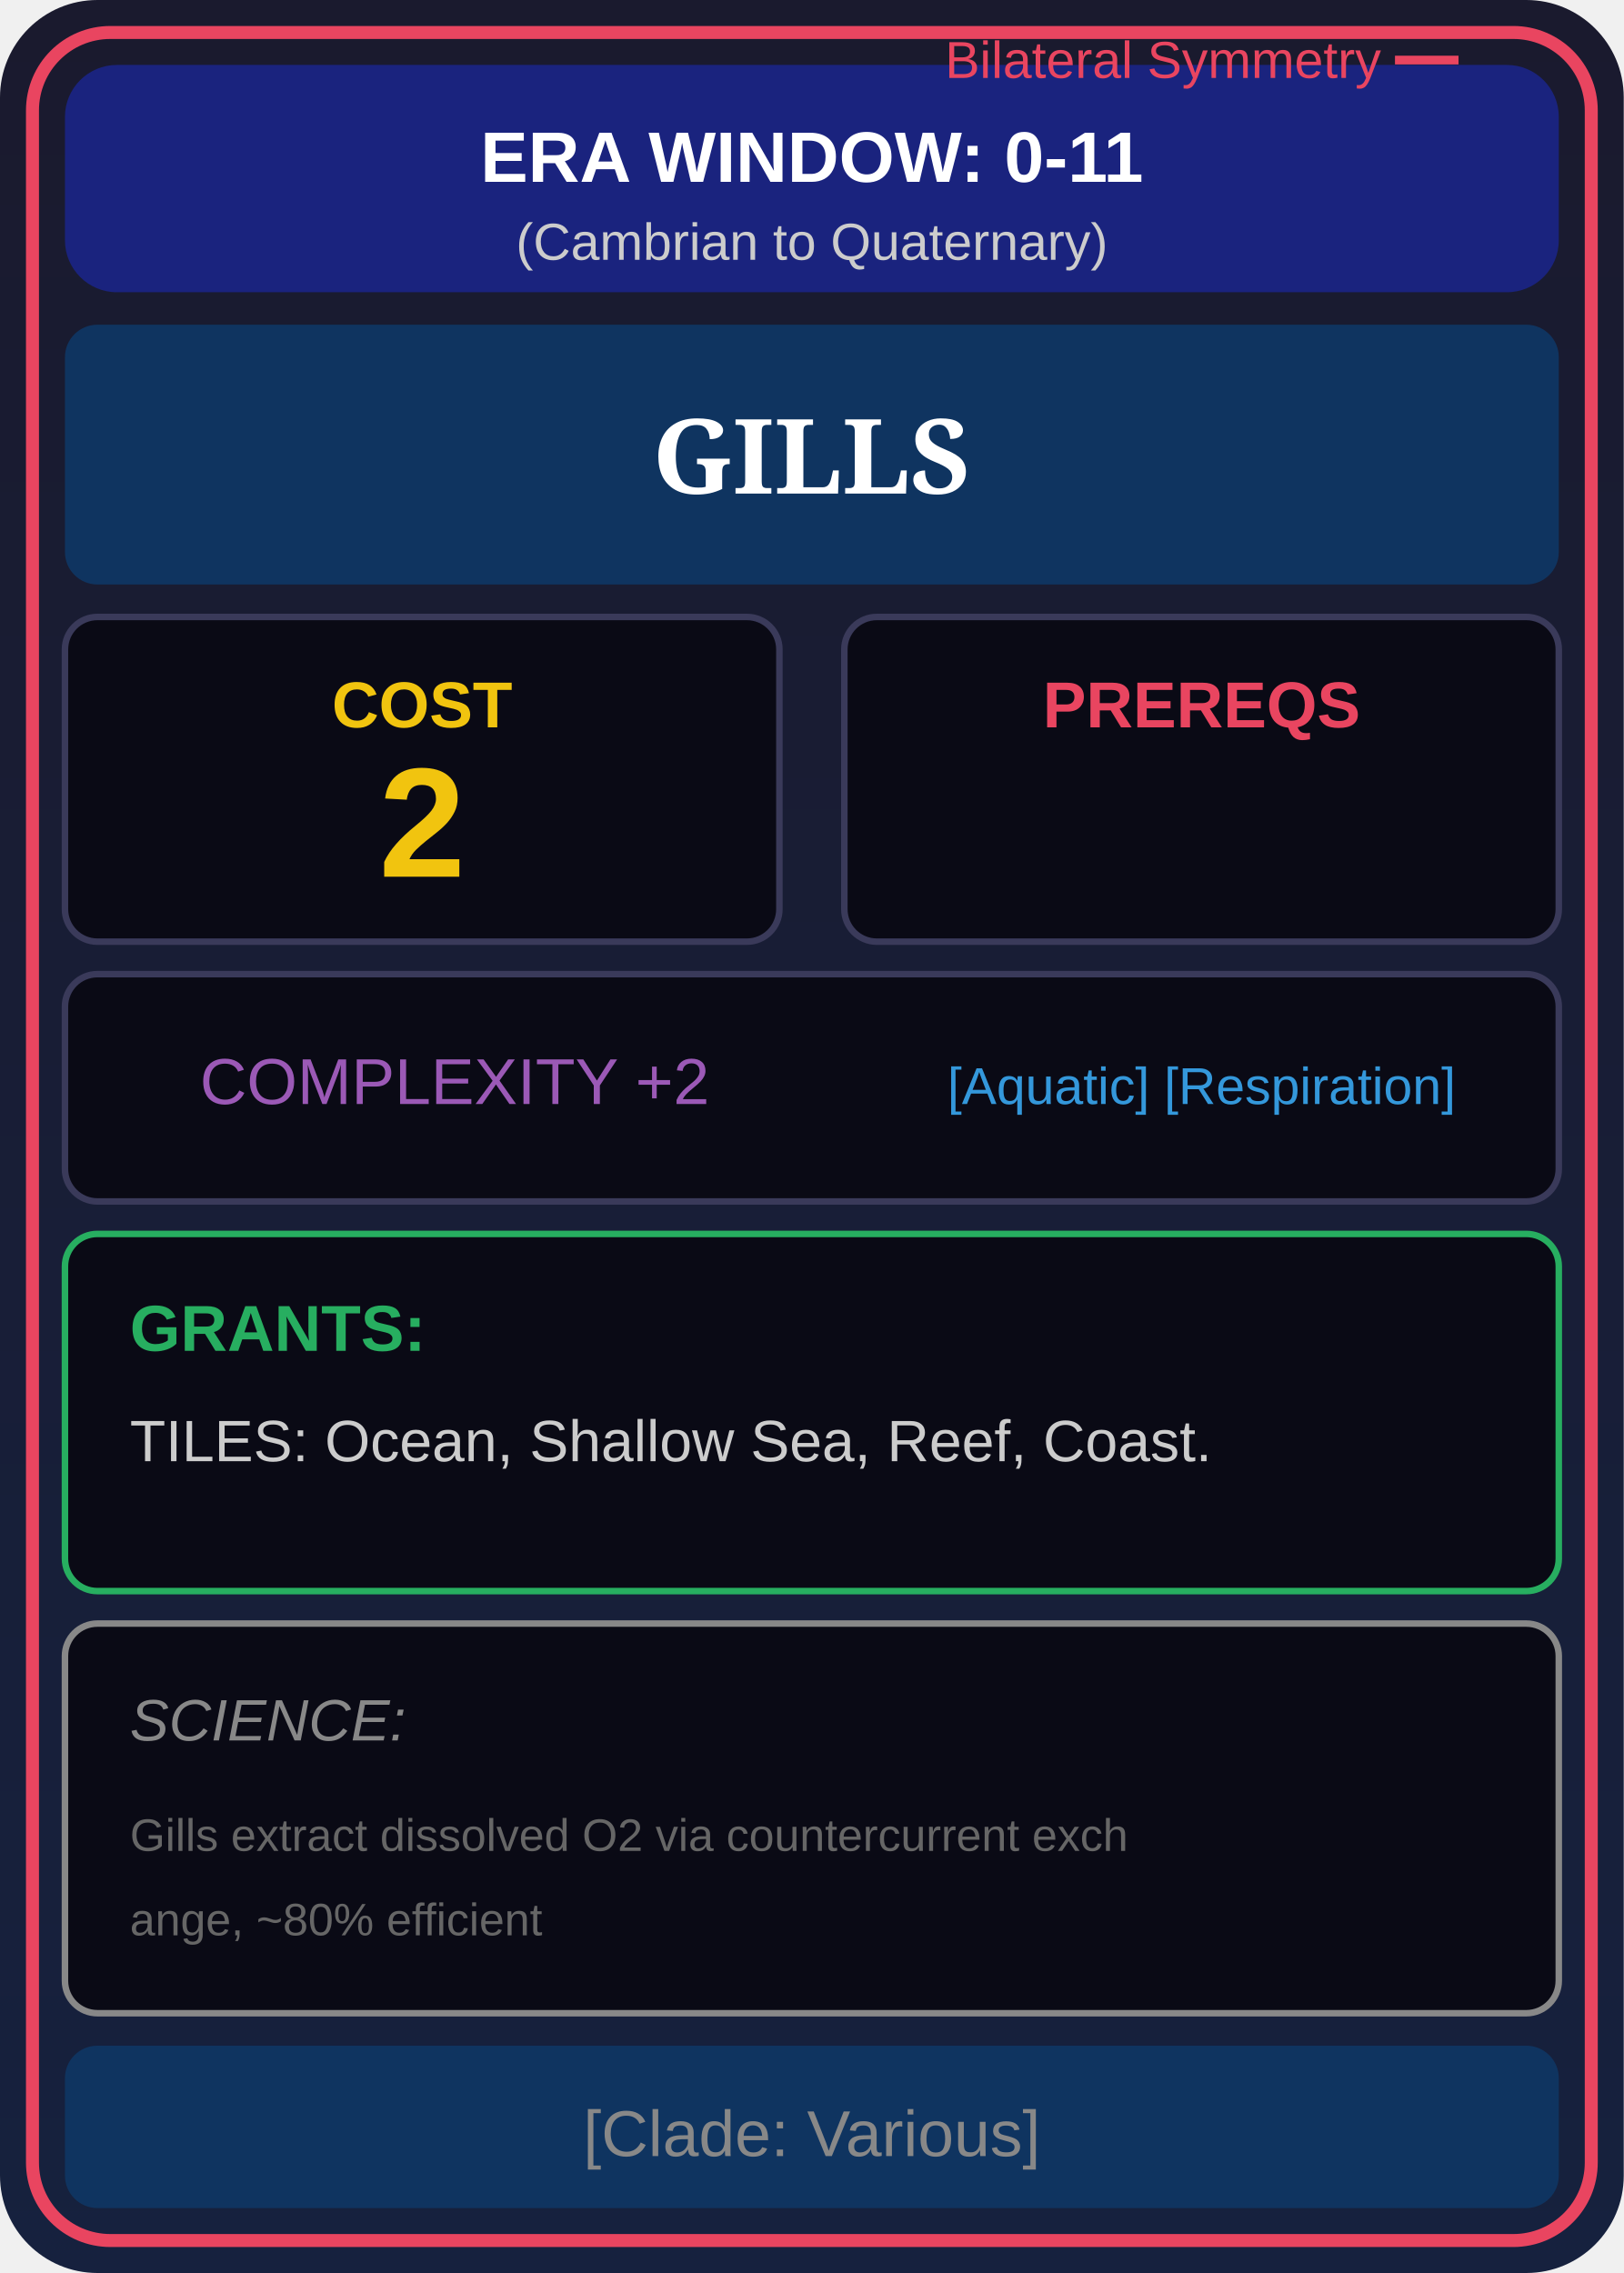
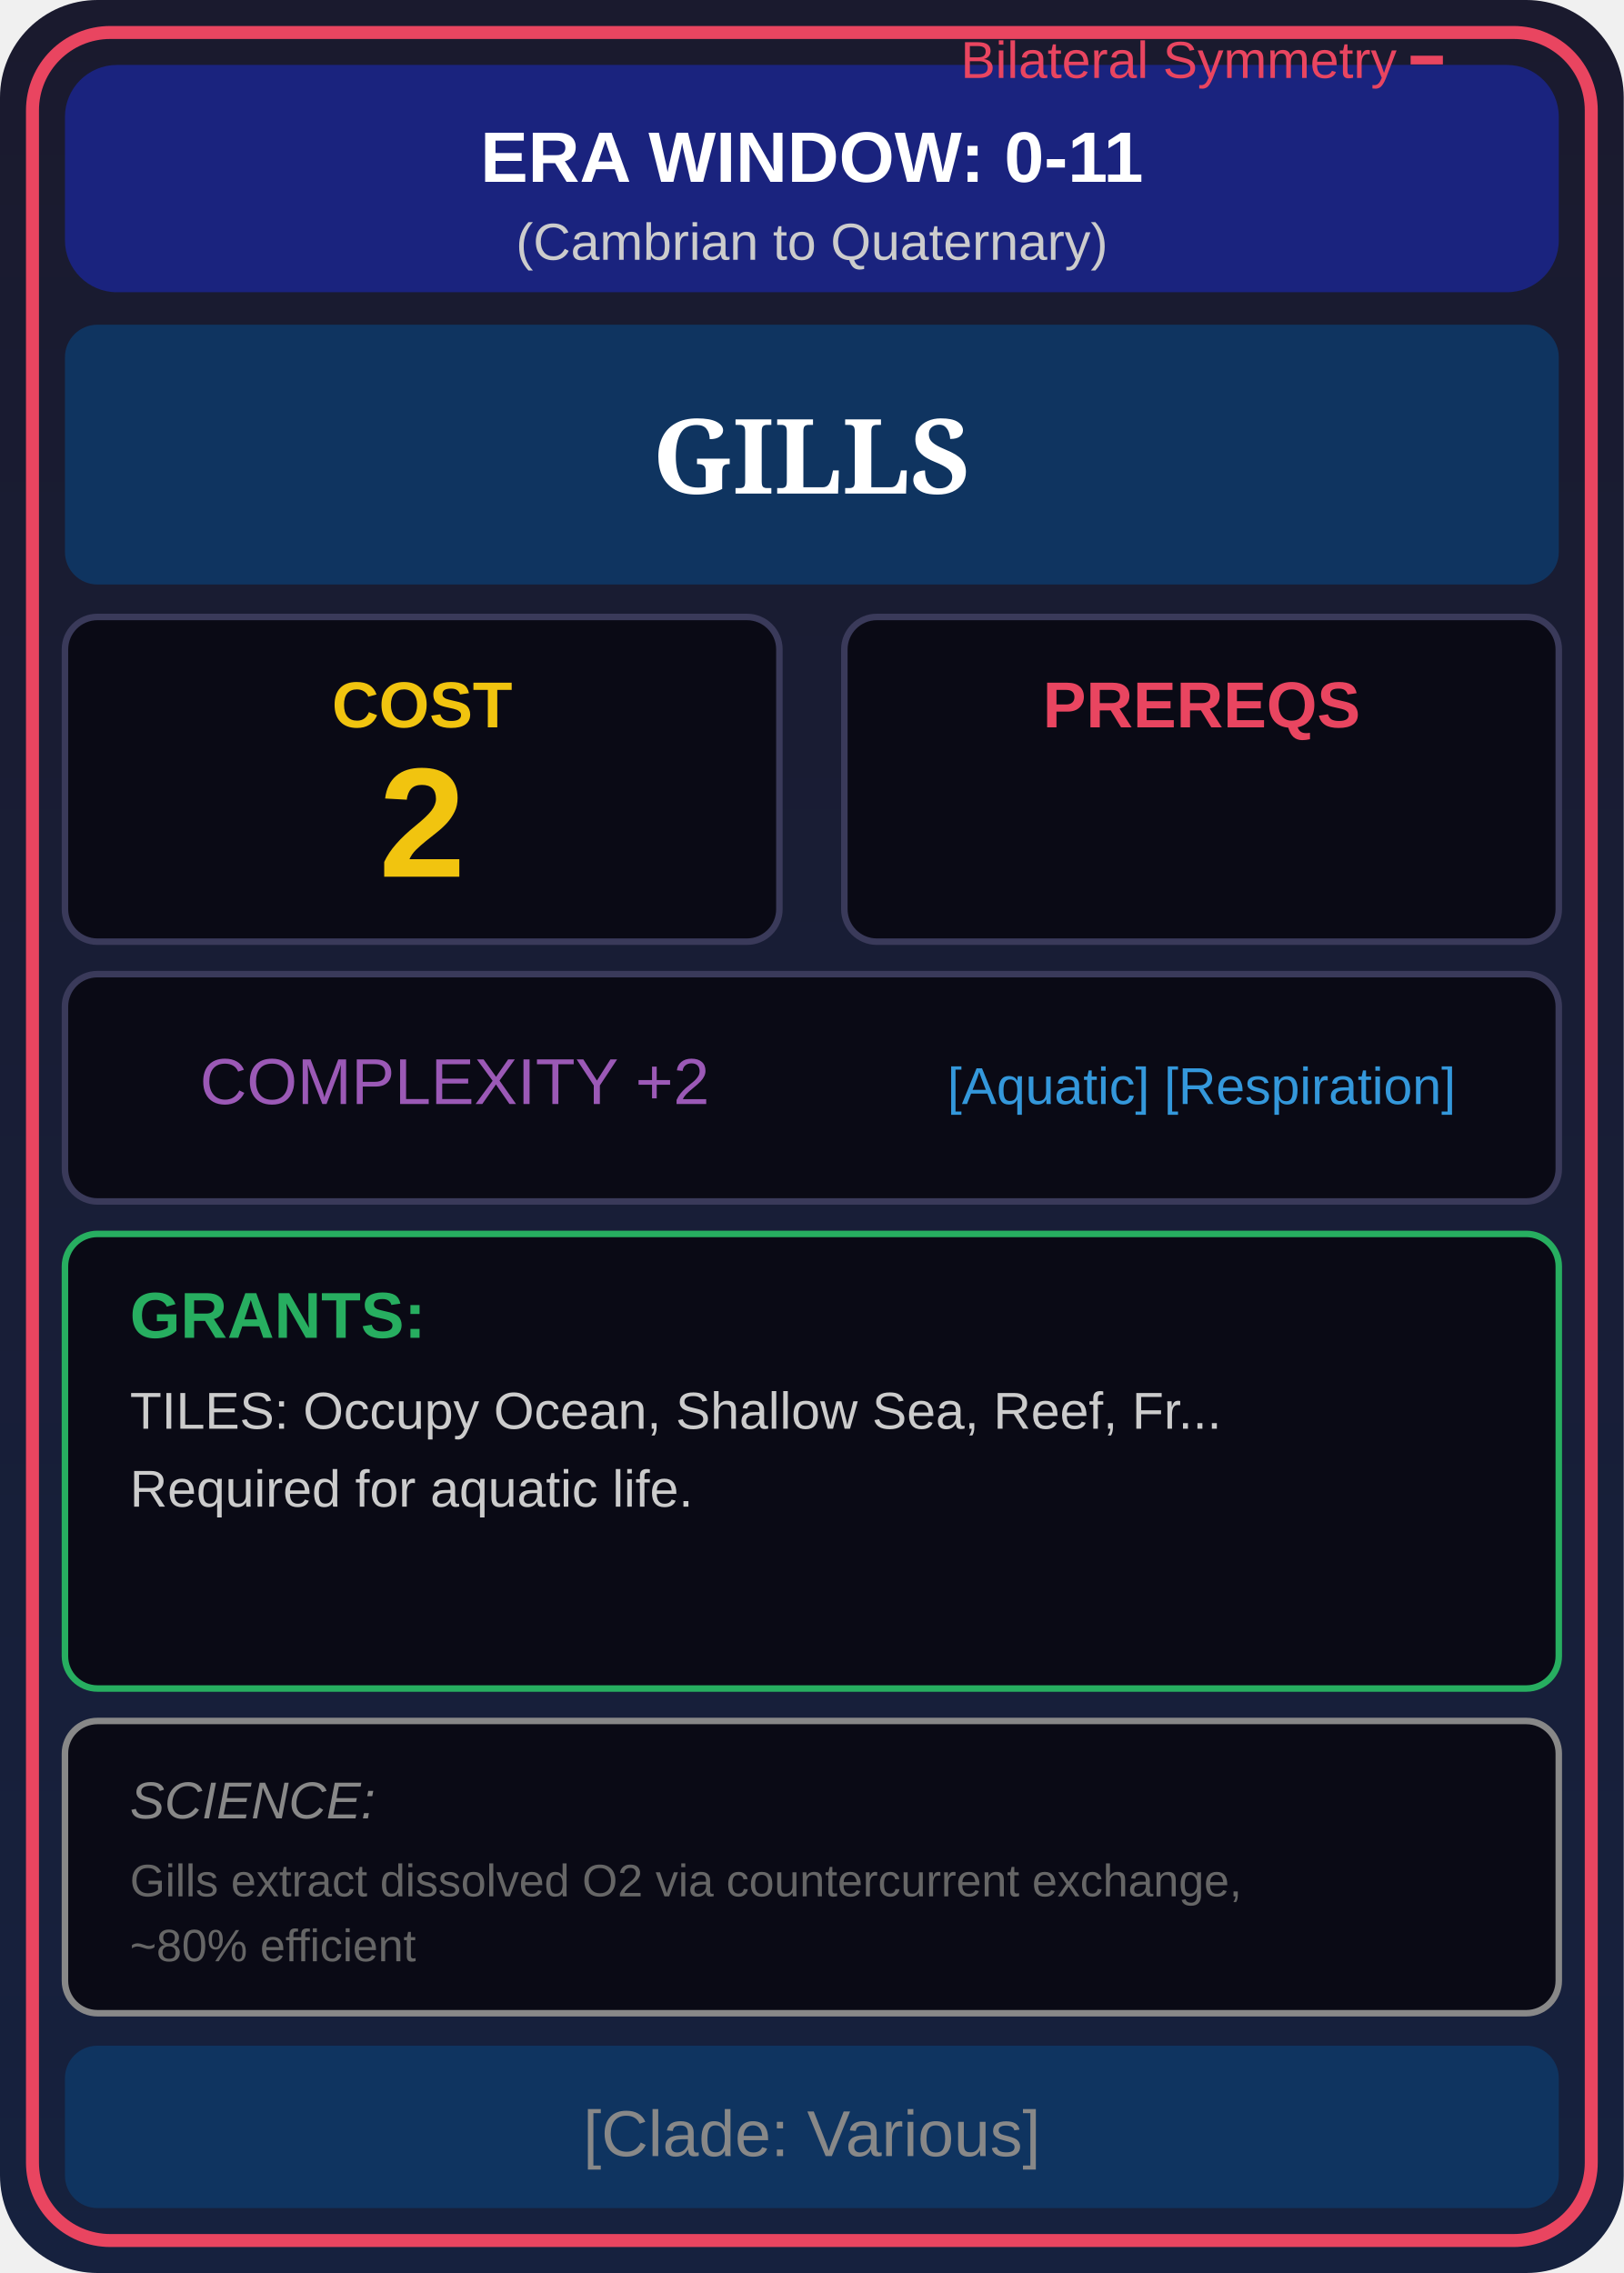
<svg xmlns="http://www.w3.org/2000/svg" viewBox="0 0 250 350" width="250" height="350">
  <defs>
    <linearGradient id="cardBg" x1="0%" y1="0%" x2="0%" y2="100%">
      <stop offset="0%" style="stop-color:#1a1a2e" />
      <stop offset="100%" style="stop-color:#16213e" />
    </linearGradient>
    <linearGradient id="eraGrad" x1="0%" y1="0%" x2="100%" y2="0%">
      <stop offset="0%" style="stop-color:#1a237e" />
      <stop offset="100%" style="stop-color:#1a237e" />
    </linearGradient>
  </defs>
  <rect width="250" height="350" fill="url(#cardBg)" rx="15" />
  <rect x="5" y="5" width="240" height="340" fill="none" stroke="#e94560" stroke-width="2" rx="12" />
  <rect x="10" y="10" width="230" height="35" fill="url(#eraGrad)" rx="8" />
  <text x="125" y="28" font-family="Arial" font-size="11" fill="#fff" text-anchor="middle" font-weight="bold">ERA WINDOW: 0-11</text>
  <text x="125" y="40" font-family="Arial" font-size="8" fill="#ccc" text-anchor="middle">(Cambrian to Quaternary)</text>
  <rect x="10" y="50" width="230" height="40" fill="#0f3460" rx="5" />
  <text x="125" y="76" font-family="Georgia" font-size="16" fill="#fff" text-anchor="middle" font-weight="bold">GILLS</text>
  <rect x="10" y="95" width="110" height="50" fill="#0a0a15" stroke="#3a3a5a" rx="5" />
  <text x="65" y="112" font-family="Arial" font-size="10" fill="#f1c40f" text-anchor="middle" font-weight="bold">COST</text>
  <text x="65" y="135" font-family="Arial" font-size="24" fill="#f1c40f" text-anchor="middle" font-weight="bold">2</text>
  <rect x="130" y="95" width="110" height="50" fill="#0a0a15" stroke="#3a3a5a" rx="5" />
  <text x="185" y="112" font-family="Arial" font-size="10" fill="#e94560" text-anchor="middle" font-weight="bold">PREREQS</text>
  <text font-family="Arial" font-size="8" text-anchor="middle">
-     <tspan x="185" dy="12" fill="#e94560">Bilateral Symmetry ━━</tspan>
+     <tspan x="185" dy="12" fill="#e94560">Bilateral Symmetry ━</tspan>
  </text>
  <rect x="10" y="150" width="230" height="35" fill="#0a0a15" stroke="#3a3a5a" rx="5" />
  <text x="70" y="170" font-family="Arial" font-size="10" fill="#9b59b6" text-anchor="middle">COMPLEXITY +2</text>
  <text x="185" y="170" font-family="Arial" font-size="8" fill="#3498db" text-anchor="middle">[Aquatic] [Respiration]</text>
-   <rect x="10" y="190" width="230" height="55" fill="#0a0a15" stroke="#27ae60" rx="5" />
-   <text x="20" y="208" font-family="Arial" font-size="10" fill="#27ae60" font-weight="bold">GRANTS:</text>
-   <text x="20" y="225" font-family="Arial" font-size="9" fill="#ccc">TILES: Ocean, Shallow Sea, Reef, Coast. </text>
-   <rect x="10" y="250" width="230" height="60" fill="#0a0a15" stroke="#888" rx="5" />
-   <text x="20" y="268" font-family="Arial" font-size="9" fill="#888" font-style="italic">SCIENCE:</text>
-   <text x="20" y="285" font-family="Arial" font-size="7" fill="#666">Gills extract dissolved O2 via countercurrent exch</text>
-   <text x="20" y="298" font-family="Arial" font-size="7" fill="#666">ange, ~80% efficient</text>
+   <rect x="10" y="190" width="230" height="70" fill="#0a0a15" stroke="#27ae60" rx="5" />
+   <text x="20" y="206" font-family="Arial" font-size="10" fill="#27ae60" font-weight="bold">GRANTS:</text>
+   <text x="20" y="220" font-family="Arial" font-size="8" fill="#ccc">TILES: Occupy Ocean, Shallow Sea, Reef, Fr...</text>
+   <text x="20" y="232" font-family="Arial" font-size="8" fill="#ccc">Required for aquatic life.</text>
+   <text x="20" y="244" font-family="Arial" font-size="8" fill="#ccc" />
+   <rect x="10" y="265" width="230" height="45" fill="#0a0a15" stroke="#888" rx="5" />
+   <text x="20" y="280" font-family="Arial" font-size="8" fill="#888" font-style="italic">SCIENCE:</text>
+   <text x="20" y="292" font-family="Arial" font-size="7" fill="#666">Gills extract dissolved O2 via countercurrent exchange,</text>
+   <text x="20" y="302" font-family="Arial" font-size="7" fill="#666"> ~80% efficient</text>
  <rect x="10" y="315" width="230" height="25" fill="#0f3460" rx="5" />
  <text x="125" y="332" font-family="Arial" font-size="10" fill="#888" text-anchor="middle">[Clade: Various]</text>
</svg>
